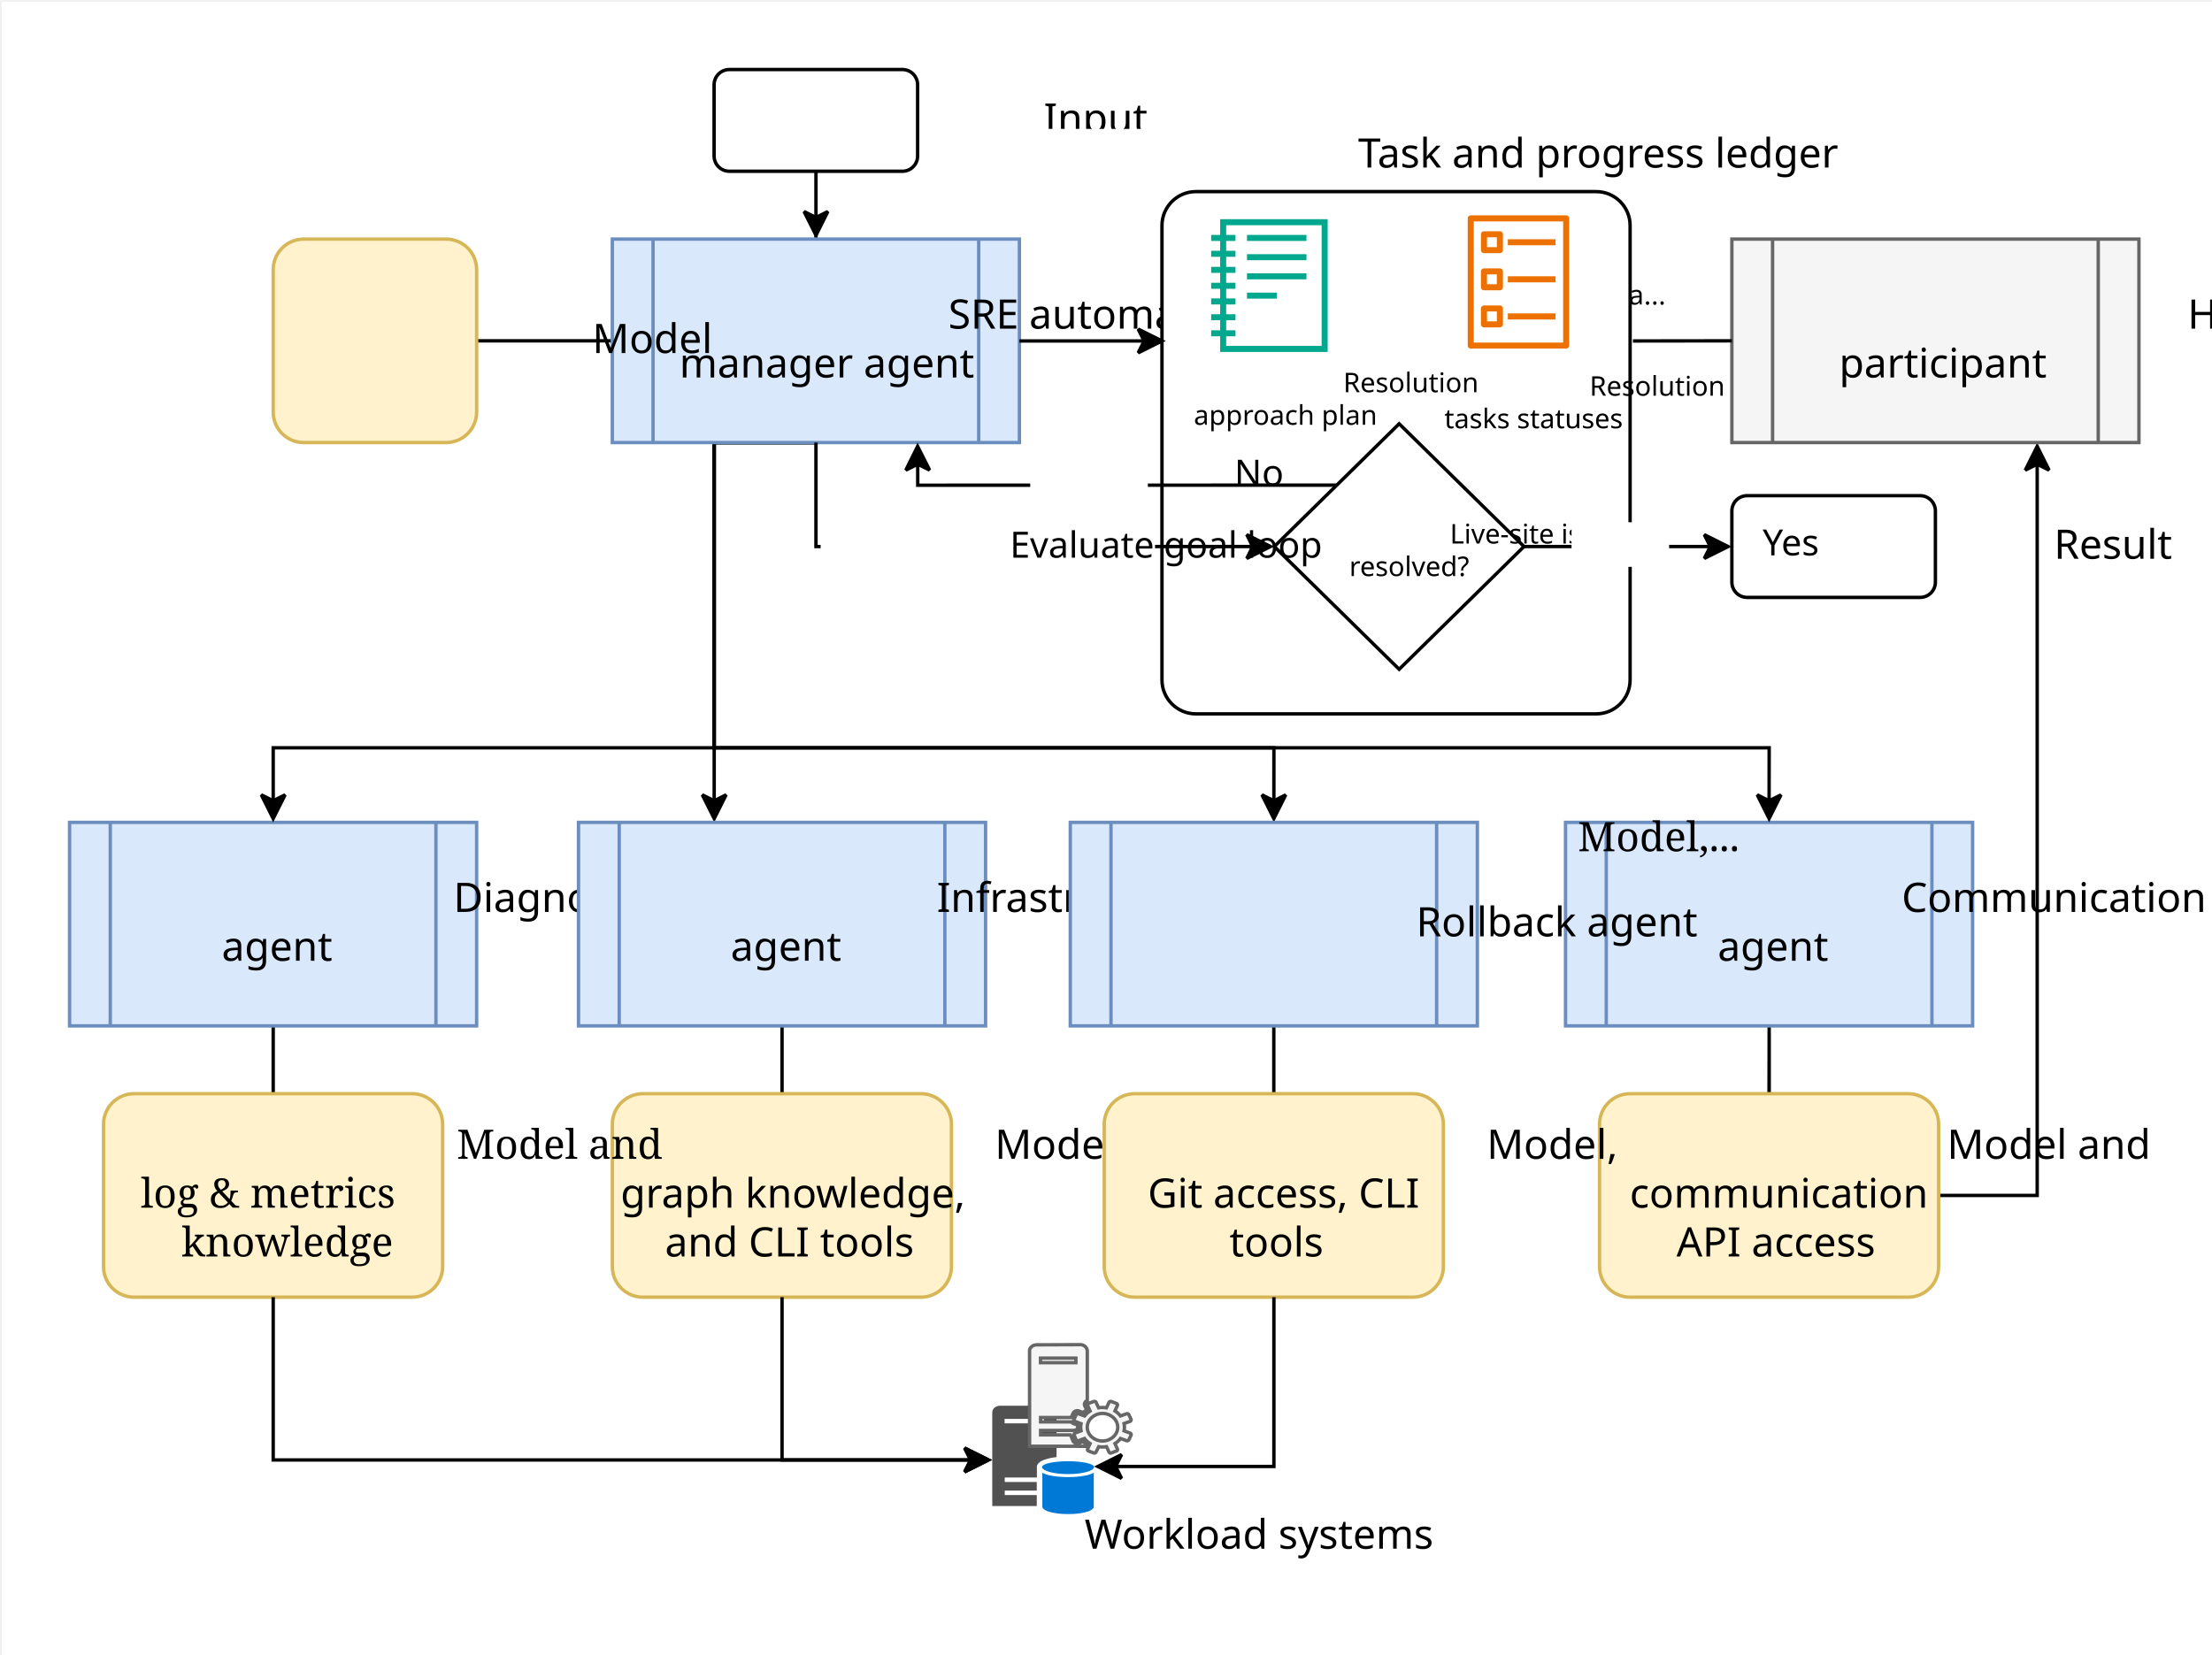
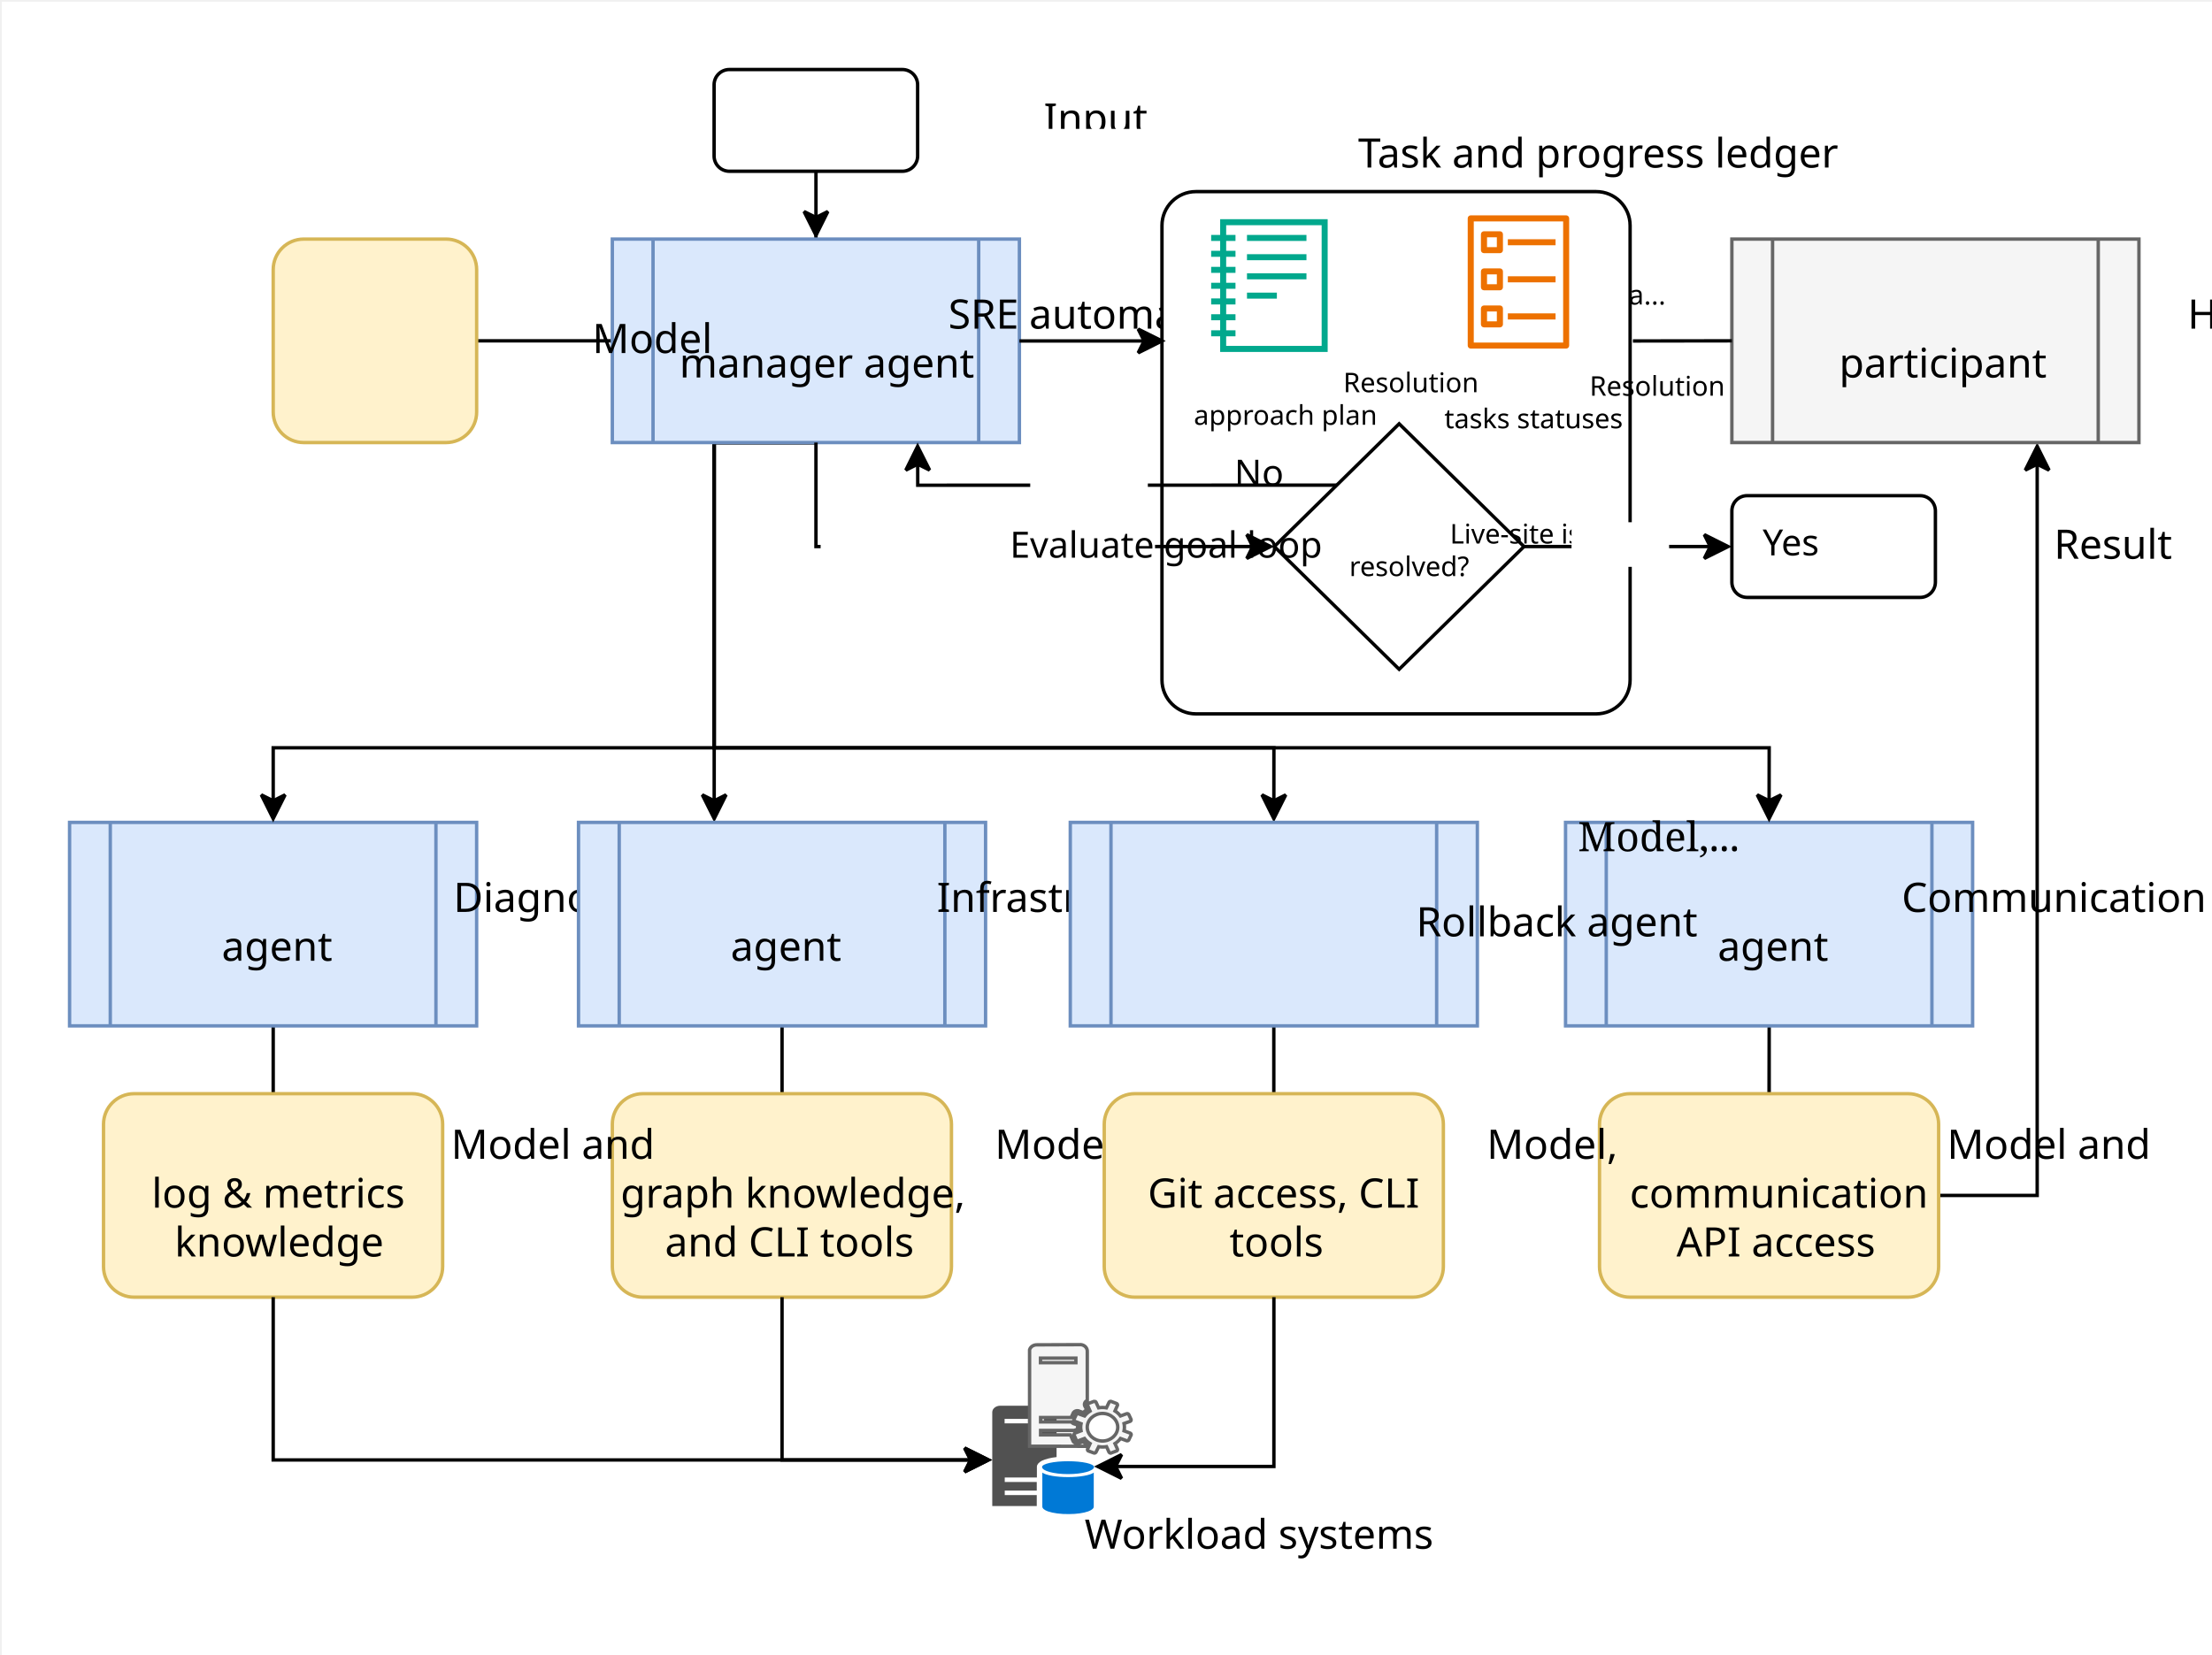
<svg xmlns="http://www.w3.org/2000/svg" xmlns:ns1="http://schemas.microsoft.com/visio/2003/SVGExtensions/" width="6.792in" height="5.083in" viewBox="0 0 489 366" xml:space="preserve" color-interpolation-filters="sRGB" class="st24">
  <ns1:documentProperties ns1:langID="2052" ns1:viewMarkup="false" />
  <style type="text/css">
	
		.st1 {fill:#ffffff;stroke:none;stroke-linecap:butt;stroke-width:0.75}
		.st2 {fill:none}
		.st3 {stroke:#000000;stroke-linecap:butt;stroke-width:0.75}
		.st4 {fill:#000000;stroke:#000000;stroke-linecap:butt;stroke-width:0.75}
		.st5 {fill:#ffffff;stroke:#000000;stroke-linecap:butt;stroke-width:0.75}
		.st6 {fill:#000000;font-family:Segoe UI;font-size:0.75em}
		.st7 {fill:#dae8fc;stroke:#6c8ebf;stroke-linecap:butt;stroke-width:0.75}
		.st8 {stroke:#6c8ebf;stroke-linecap:butt;stroke-width:0.75}
		.st9 {font-size:1em}
		.st10 {fill:#fff2cc;stroke:#d6b656;stroke-linecap:butt;stroke-width:0.75}
		.st11 {fill:none;stroke:none;stroke-linecap:butt;stroke-width:0.75}
		.st12 {fill:#000000;font-family:SimSun;font-size:0.75em}
		.st13 {fill:#f5f5f5;stroke:#666666;stroke-linecap:butt;stroke-width:0.75}
		.st14 {stroke:#666666;stroke-linecap:butt;stroke-width:0.75}
		.st15 {fill:#000000;font-family:Segoe UI;font-size:0.5em}
		.st16 {fill:none;stroke:#000000;stroke-linecap:butt;stroke-width:0.75}
		.st17 {fill:#01a88d;stroke:none;stroke-linecap:butt;stroke-width:0.75}
		.st18 {fill:#ed7100;stroke:none;stroke-linecap:butt;stroke-width:0.75}
		.st19 {fill:#515151;stroke:none;stroke-linecap:butt;stroke-width:0.75}
		.st20 {fill:#0079d6;stroke:none;stroke-linecap:butt;stroke-width:0.75}
		.st21 {fill:#ffffff;stroke:none;stroke-linecap:round;stroke-linejoin:round;stroke-width:0.75}
		.st22 {fill:none;stroke:none;stroke-linecap:round;stroke-linejoin:round;stroke-width:0.75}
		.st23 {fill:#000000;font-family:Segoe UI;font-size:0.667em}
		.st24 {fill:none;fill-rule:evenodd;font-size:12px;overflow:visible;stroke-linecap:square;stroke-miterlimit:3}
	
	</style>
  <g ns1:mID="0" ns1:index="1" ns1:groupContext="foregroundPage">
    <ns1:pageProperties ns1:drawingScale="1" ns1:pageScale="1" ns1:drawingUnits="19" ns1:shadowOffsetX="9" ns1:shadowOffsetY="-9" />
    <g id="shape1-1" ns1:mID="1" ns1:groupContext="shape" transform="translate(0.375,0.375)">
      <rect x="0" y="0" width="489" height="366" class="st1" />
    </g>
    <g id="group2-3" transform="translate(15.3525,-31.125)" ns1:mID="2" ns1:groupContext="group">
      <g id="group3-4" transform="translate(162.398,-282)" ns1:mID="3" ns1:groupContext="group">
        <g id="shape4-5" ns1:mID="4" ns1:groupContext="shape" transform="translate(2.625,-5.68434E-14)">
          <path d="M0 351 L0 366 L0 351 L0 361.22 L0 351 Z" class="st2" />
          <path d="M0 351 L0 366 L0 351 L0 361.22" class="st3" />
        </g>
        <g id="shape5-8" ns1:mID="5" ns1:groupContext="shape" transform="translate(8.09353E-14,-0.84)">
          <path d="M2.63 366 L0 360.75 L2.63 362.06 L5.25 360.75 L2.63 366 Z" class="st4" />
        </g>
      </g>
      <g id="group6-10" transform="translate(142.5,-297)" ns1:mID="6" ns1:groupContext="group">
        <g id="shape7-11" ns1:mID="7" ns1:groupContext="shape">
          <path d="M0 362.62 A3.375 3.375 -180 0 0 3.37 366 L41.62 366 A3.375 3.375 -180 0 0 45 362.62 L45 346.87          A3.375 3.375 -180 0 0 41.62 343.5 L3.37 343.5 A3.375 3.375 -180 0 0 -0 346.87 L0 362.62          Z" class="st5" />
        </g>
        <g id="shape6-13" ns1:mID="6" ns1:groupContext="groupContent">
          <ns1:textBlock ns1:margins="rect(0,0,0,0)" />
          <ns1:textRect cx="22.5" cy="354.75" width="45" height="22.5" />
          <text x="12.04" y="357.45" class="st6" ns1:langID="1033">
            <ns1:paragraph ns1:horizAlign="1" />
            <ns1:tabList />Input</text>
        </g>
      </g>
      <g id="shape9-15" ns1:mID="9" ns1:groupContext="shape" transform="translate(45.0225,-93)">
        <path d="M0 351 L0 366 L0 351 L0 366 L0 351 Z" class="st2" />
        <path d="M0 351 L0 366 L0 351 L0 366" class="st3" />
      </g>
      <g id="group10-18" transform="translate(0,-108)" ns1:mID="10" ns1:groupContext="group">
        <g id="group11-19" ns1:mID="11" ns1:groupContext="group">
          <g id="shape12-20" ns1:mID="12" ns1:groupContext="shape">
            <rect x="0" y="321" width="90" height="45" class="st7" />
          </g>
          <g id="shape13-22" ns1:mID="13" ns1:groupContext="shape" transform="translate(9,-7.38964E-13)">
            <path d="M0 321 L0 366 L0 321 ZM72 321 L72 366 L72 321 Z" class="st2" />
            <path d="M0 321 L0 366M72 321 L72 366" class="st8" />
          </g>
        </g>
        <g id="shape10-25" ns1:mID="10" ns1:groupContext="groupContent">
          <ns1:textBlock ns1:margins="rect(0,0,0,0)" />
          <ns1:textRect cx="45" cy="343.5" width="90" height="45" />
          <text x="24.03" y="340.8" class="st6" ns1:langID="1033">
            <ns1:paragraph ns1:horizAlign="1" />
            <ns1:tabList />Diagnotics <ns1:newlineChar />
            <tspan x="33.64" dy="1.2em" class="st9">agent</tspan>
          </text>
        </g>
      </g>
      <g id="shape15-28" ns1:mID="15" ns1:groupContext="shape" transform="translate(157.522,-93)">
        <path d="M0 351 L0 366 L0 351 L0 366 L0 351 Z" class="st2" />
        <path d="M0 351 L0 366 L0 351 L0 366" class="st3" />
      </g>
      <g id="shape16-31" ns1:mID="16" ns1:groupContext="shape" transform="translate(375.742,-93)">
        <path d="M0.03 351 L0.03 366 L0.03 351 L0 366 L0.03 351 Z" class="st2" />
        <path d="M0.03 351 L0.03 366 L0.03 351 L0 366" class="st3" />
      </g>
      <g id="group17-34" transform="translate(330.75,-108)" ns1:mID="17" ns1:groupContext="group">
        <g id="group18-35" ns1:mID="18" ns1:groupContext="group">
          <g id="shape19-36" ns1:mID="19" ns1:groupContext="shape">
            <rect x="0" y="321" width="90" height="45" class="st7" />
          </g>
          <g id="shape20-38" ns1:mID="20" ns1:groupContext="shape" transform="translate(9,-7.38964E-13)">
            <path d="M0 321 L0 366 L0 321 ZM72 321 L72 366 L72 321 Z" class="st2" />
            <path d="M0 321 L0 366M72 321 L72 366" class="st8" />
          </g>
        </g>
        <g id="shape17-41" ns1:mID="17" ns1:groupContext="groupContent">
          <ns1:textBlock ns1:margins="rect(0,0,0,0)" />
          <ns1:textRect cx="45" cy="343.5" width="90" height="45" />
          <text x="13.48" y="340.8" class="st6" ns1:langID="1033">
            <ns1:paragraph ns1:horizAlign="1" />
            <ns1:tabList />Communication <ns1:newlineChar />
            <tspan x="33.64" dy="1.2em" class="st9">agent</tspan>
          </text>
        </g>
      </g>
      <g id="group22-44" transform="translate(120,-48)" ns1:mID="22" ns1:groupContext="group">
        <g id="shape23-45" ns1:mID="23" ns1:groupContext="shape">
          <path d="M0 359.25 A6.75 6.75 -180 0 0 6.75 366 L68.23 366 A6.75 6.75 -180 0 0 74.98 359.25 L74.98          327.75 A6.75 6.75 -180 0 0 68.23 321 L6.75 321 A6.75 6.75 -180 0 0 -0 327.75 L0 359.25          Z" class="st10" />
        </g>
        <g id="shape24-47" ns1:mID="24" ns1:groupContext="shape" transform="translate(132.35,-95.925)">
          <ns1:textBlock ns1:margins="rect(0,0,0,0)" />
          <ns1:textRect cx="40.525" cy="360.6" width="81.06" height="10.8" />
          <rect x="0" y="355.2" width="81.05" height="10.8" class="st11" />
          <text x="20.27" y="363.3" class="st12" ns1:langID="2052">
            <ns1:paragraph ns1:horizAlign="1" />
            <ns1:tabList />Model,...</text>
        </g>
        <g id="shape22-50" ns1:mID="22" ns1:groupContext="groupContent">
          <ns1:textBlock ns1:margins="rect(0,0,0,0)" />
          <ns1:textRect cx="37.489" cy="343.5" width="74.98" height="45" />
          <text x="23.74" y="335.4" class="st6" ns1:langID="1033">
            <ns1:paragraph ns1:horizAlign="1" />
            <ns1:tabList />Model,<ns1:newlineChar />
            <tspan x="1.82" dy="1.2em" class="st9">graph knowledge, </tspan>
            <tspan x="11.64" dy="1.2em" class="st9">and CLI tools</tspan>
          </text>
        </g>
      </g>
      <g id="group25-54" transform="translate(413.235,-70.5)" ns1:mID="25" ns1:groupContext="group">
        <g id="shape26-55" ns1:mID="26" ns1:groupContext="shape">
          <path d="M0 366 L21.79 366 L21.79 204.28 L0 366 Z" class="st2" />
          <path d="M0 366 L21.79 366 L21.79 204.28" class="st3" />
        </g>
        <g id="shape27-58" ns1:mID="27" ns1:groupContext="shape" transform="translate(19.1625,-160.41)">
          <path d="M2.63 360.75 L5.25 366 L2.63 364.69 L0 366 L2.63 360.75 Z" class="st4" />
        </g>
      </g>
      <g id="group28-60" transform="translate(338.257,-48)" ns1:mID="28" ns1:groupContext="group">
        <g id="shape29-61" ns1:mID="29" ns1:groupContext="shape">
          <path d="M0 359.25 A6.75 6.75 -180 0 0 6.75 366 L68.23 366 A6.75 6.75 -180 0 0 74.98 359.25 L74.98          327.75 A6.75 6.75 -180 0 0 68.23 321 L6.75 321 A6.75 6.75 -180 0 0 0 327.75 L0 359.25          Z" class="st10" />
        </g>
        <g id="shape28-63" ns1:mID="28" ns1:groupContext="groupContent">
          <ns1:textBlock ns1:margins="rect(0,0,0,0)" />
          <ns1:textRect cx="37.489" cy="343.5" width="74.98" height="45" />
          <text x="16" y="335.4" class="st6" ns1:langID="1033">
            <ns1:paragraph ns1:horizAlign="1" />
            <ns1:tabList />Model and <tspan x="6.67" dy="1.2em" class="st9">communication </tspan>
            <tspan x="17.02" dy="1.2em" class="st9">API access</tspan>
          </text>
        </g>
      </g>
      <g id="group31-67" transform="translate(42.3975,-153.84)" ns1:mID="31" ns1:groupContext="group">
        <g id="shape32-68" ns1:mID="32" ns1:groupContext="shape" transform="translate(2.625,-3.9375)">
          <path d="M119.98 286.78 L97.5 286.78 L97.5 354.28 L0 354.28 L0 366 L119.98 286.78 Z" class="st2" />
          <path d="M119.98 286.78 L97.5 286.78 L97.5 354.28 L0 354.28 L0 366" class="st3" />
        </g>
        <g id="shape33-71" ns1:mID="33" ns1:groupContext="shape">
          <path d="M2.62 366 L0 360.75 L2.62 362.06 L5.25 360.75 L2.62 366 Z" class="st4" />
        </g>
      </g>
      <g id="group34-73" transform="translate(142.523,-153.84)" ns1:mID="34" ns1:groupContext="group">
        <g id="shape35-74" ns1:mID="35" ns1:groupContext="shape" transform="translate(-3.51719E-13,-3.9375)">
          <path d="M22.48 286.78 L0 286.78 L0 354.28 L233.25 354.28 L233.23 366 L22.48 286.78 Z" class="st2" />
          <path d="M22.48 286.78 L0 286.78 L0 354.28 L233.25 354.28 L233.23 366" class="st3" />
        </g>
        <g id="shape36-77" ns1:mID="36" ns1:groupContext="shape" transform="translate(230.61,0)">
          <path d="M2.62 366 L0 360.75 L2.62 362.06 L5.25 360.76 L2.62 366 Z" class="st4" />
        </g>
      </g>
      <g id="group37-79" transform="translate(142.523,-153.84)" ns1:mID="37" ns1:groupContext="group">
        <g id="shape38-80" ns1:mID="38" ns1:groupContext="shape" transform="translate(-6.95444E-13,-3.9375)">
          <path d="M22.48 286.78 L0 286.78 L0 354.28 L123.75 354.28 L123.74 366 L22.48 286.78 Z" class="st2" />
          <path d="M22.48 286.78 L0 286.78 L0 354.28 L123.75 354.28 L123.74 366" class="st3" />
        </g>
        <g id="shape39-83" ns1:mID="39" ns1:groupContext="shape" transform="translate(121.11,0)">
          <path d="M2.62 366 L0 360.75 L2.63 362.06 L5.25 360.76 L2.62 366 Z" class="st4" />
        </g>
      </g>
      <g id="group40-85" transform="translate(139.898,-153.84)" ns1:mID="40" ns1:groupContext="group">
        <g id="group41-86" ns1:mID="41" ns1:groupContext="group">
          <g id="shape42-87" ns1:mID="42" ns1:groupContext="shape" transform="translate(2.625,-3.9375)">
            <path d="M0 286.78 L0 346.78 L0 366 L0 286.78 Z" class="st2" />
            <path d="M0 286.78 L0 346.78 L0 366" class="st3" />
          </g>
          <g id="shape43-90" ns1:mID="43" ns1:groupContext="shape">
            <path d="M2.63 366 L0 360.75 L2.63 362.06 L5.25 360.75 L2.63 366 Z" class="st4" />
          </g>
        </g>
      </g>
      <g id="shape45-92" ns1:mID="45" ns1:groupContext="shape" transform="translate(90,-259.5)">
        <path d="M30 366 L0 366 L30 366 Z" class="st2" />
        <path d="M30 366 L0 366" class="st3" />
      </g>
      <g id="group46-95" transform="translate(120,-237)" ns1:mID="46" ns1:groupContext="group">
        <g id="group47-96" ns1:mID="47" ns1:groupContext="group">
          <g id="shape48-97" ns1:mID="48" ns1:groupContext="shape">
            <rect x="0" y="321" width="90" height="45" class="st7" />
          </g>
          <g id="shape49-99" ns1:mID="49" ns1:groupContext="shape" transform="translate(9,-7.38964E-13)">
            <path d="M0 321 L0 366 L0 321 ZM72 321 L72 366 L72 321 Z" class="st2" />
            <path d="M0 321 L0 366M72 321 L72 366" class="st8" />
          </g>
        </g>
        <g id="shape46-102" ns1:mID="46" ns1:groupContext="groupContent">
          <ns1:textBlock ns1:margins="rect(0,0,0,0)" />
          <ns1:textRect cx="45" cy="343.5" width="90" height="45" />
          <text x="13.45" y="340.8" class="st6" ns1:langID="1033">
            <ns1:paragraph ns1:horizAlign="1" />
            <ns1:tabList />SRE automation<ns1:newlineChar />
            <tspan x="14.83" dy="1.2em" class="st9">manager agent</tspan>
          </text>
        </g>
      </g>
      <g id="group51-105" transform="translate(367.522,-237)" ns1:mID="51" ns1:groupContext="group">
        <g id="group52-106" ns1:mID="52" ns1:groupContext="group">
          <g id="shape53-107" ns1:mID="53" ns1:groupContext="shape">
            <rect x="0" y="321" width="90" height="45" class="st13" />
          </g>
          <g id="shape54-109" ns1:mID="54" ns1:groupContext="shape" transform="translate(9,-7.38964E-13)">
            <path d="M0 321 L0 366 L0 321 ZM72 321 L72 366 L72 321 Z" class="st2" />
            <path d="M0 321 L0 366M72 321 L72 366" class="st14" />
          </g>
          <g id="shape52-112" ns1:mID="52" ns1:groupContext="groupContent">
            <ns1:textBlock ns1:margins="rect(0,0,0,0)" />
            <ns1:textRect cx="45" cy="343.5" width="90" height="45" />
            <text x="30.55" y="340.8" class="st6" ns1:langID="1033">
              <ns1:paragraph ns1:horizAlign="1" />
              <ns1:tabList />Human <ns1:newlineChar />
              <tspan x="23.71" dy="1.2em" class="st9">participant</tspan>
            </text>
          </g>
        </g>
      </g>
      <g id="group56-115" transform="translate(7.5075,-48)" ns1:mID="56" ns1:groupContext="group">
        <g id="shape57-116" ns1:mID="57" ns1:groupContext="shape">
          <path d="M0 359.25 A6.75 6.75 -180 0 0 6.75 366 L68.23 366 A6.75 6.75 -180 0 0 74.98 359.25 L74.98          327.75 A6.75 6.75 -180 0 0 68.23 321 L6.75 321 A6.75 6.75 -180 0 0 -0 327.75 L0 359.25          Z" class="st10" />
        </g>
        <g id="shape56-118" ns1:mID="56" ns1:groupContext="groupContent">
          <ns1:textBlock ns1:margins="rect(0,0,0,0)" />
          <ns1:textRect cx="37.489" cy="343.5" width="74.98" height="45" />
-           <text x="17.24" y="335.4" class="st12" ns1:langID="1033">
+           <text x="16" y="335.4" class="st6" ns1:langID="1033">
            <ns1:paragraph ns1:horizAlign="1" />
            <ns1:tabList />Model and<ns1:newlineChar />
-             <tspan x="8.24" dy="1.2em" class="st9">log &amp; metrics </tspan>
-             <tspan x="17.24" dy="1.2em" class="st9">knowledge</tspan>
+             <tspan x="10.65" dy="1.2em" class="st9">log &amp; metrics </tspan>
+             <tspan x="15.72" dy="1.2em" class="st9">knowledge</tspan>
          </text>
        </g>
      </g>
      <g id="group59-122" transform="translate(112.522,-108)" ns1:mID="59" ns1:groupContext="group">
        <g id="group60-123" ns1:mID="60" ns1:groupContext="group">
          <g id="shape61-124" ns1:mID="61" ns1:groupContext="shape">
            <rect x="0" y="321" width="90" height="45" class="st7" />
          </g>
          <g id="shape62-126" ns1:mID="62" ns1:groupContext="shape" transform="translate(9,-7.38964E-13)">
            <path d="M0 321 L0 366 L0 321 ZM72 321 L72 366 L72 321 Z" class="st2" />
            <path d="M0 321 L0 366M72 321 L72 366" class="st8" />
          </g>
        </g>
        <g id="shape63-129" ns1:mID="63" ns1:groupContext="shape" transform="translate(87.35,-155.925)">
          <ns1:textBlock ns1:margins="rect(0,0,0,0)" />
          <ns1:textRect cx="85.525" cy="360.6" width="171.06" height="10.8" />
          <rect x="0" y="355.2" width="171.05" height="10.8" class="st11" />
          <text x="63.48" y="362.4" class="st15" ns1:langID="2052">
            <ns1:paragraph ns1:horizAlign="1" />
            <ns1:tabList />Infrastructure a...</text>
        </g>
        <g id="shape59-132" ns1:mID="59" ns1:groupContext="groupContent">
          <ns1:textBlock ns1:margins="rect(0,0,0,0)" />
          <ns1:textRect cx="45" cy="343.5" width="90" height="45" />
          <text x="18.38" y="340.8" class="st6" ns1:langID="1033">
            <ns1:paragraph ns1:horizAlign="1" />
            <ns1:tabList />Infrastructure <ns1:newlineChar />
            <tspan x="33.64" dy="1.2em" class="st9">agent</tspan>
          </text>
        </g>
      </g>
      <g id="group64-135" transform="translate(45.0225,-237)" ns1:mID="64" ns1:groupContext="group">
        <g id="shape65-136" ns1:mID="65" ns1:groupContext="shape">
          <path d="M0 359.25 A6.75 6.75 -180 0 0 6.75 366 L38.23 366 A6.75 6.75 -180 0 0 44.98 359.25 L44.98          327.75 A6.75 6.75 -180 0 0 38.23 321 L6.75 321 A6.75 6.75 -180 0 0 -0 327.75 L0 359.25          Z" class="st10" />
        </g>
        <g id="shape64-138" ns1:mID="64" ns1:groupContext="groupContent">
          <ns1:textBlock ns1:margins="rect(0,0,0,0)" />
          <ns1:textRect cx="22.489" cy="343.5" width="44.98" height="45" />
          <text x="9.72" y="346.2" class="st6" ns1:langID="1033">
            <ns1:paragraph ns1:horizAlign="1" />
            <ns1:tabList />Model</text>
        </g>
      </g>
      <g id="group67-140" transform="translate(241.522,-177)" ns1:mID="67" ns1:groupContext="group">
        <g id="group68-141" ns1:mID="68" ns1:groupContext="group">
          <g id="shape69-142" ns1:mID="69" ns1:groupContext="shape">
            <path d="M0 258 C0 253.86 3.36 250.5 7.5 250.5 L96 250.5 C100.14 250.5 103.5 253.86 103.5 258 L103.5 358.5           C103.5 362.64 100.14 366 96 366 L7.5 366 C3.36 366 0 362.64 0 358.5 L0 258 Z" class="st1" />
          </g>
          <g id="shape71-144" ns1:mID="71" ns1:groupContext="shape">
            <path d="M0 258 C0 253.86 3.36 250.5 7.5 250.5 L96 250.5 C100.14 250.5 103.5 253.86 103.5 258 L103.5 358.5           C103.5 362.64 100.14 366 96 366 L7.5 366 C3.36 366 0 362.64 0 358.5 L0 258 Z" class="st16" />
          </g>
        </g>
        <g id="group73-146" transform="translate(10.875,-79.9425)" ns1:mID="73" ns1:groupContext="group">
          <g id="group74-147" ns1:mID="74" ns1:groupContext="group">
            <g id="shape75-148" ns1:mID="75" ns1:groupContext="shape">
              <rect x="0" y="336.442" width="25.762" height="29.558" class="st11" />
            </g>
            <g id="shape76-150" ns1:mID="76" ns1:groupContext="shape" transform="translate(-4.19664E-14,-0.0975)">
              <path d="M1.99 336.64 L1.99 340.12 L0 340.12 L0 341.45 L1.99 341.45 L1.99 343.63 L0 343.63 L0 344.96            L1.99 344.96 L1.99 347.18 L0 347.18 L0 348.51 L1.99 348.51 L1.99 350.7 L0 350.7 L0 352.03            L1.99 352.03 L1.99 354.16 L0 354.16 L0 355.5 L1.99 355.5 L1.99 357.66 L0 357.66 L0 358.99            L1.99 358.99 L1.99 361.21 L0 361.21 L0 362.54 L1.99 362.54 L1.99 366 L25.76 366 L25.76 336.64            L1.99 336.64 ZM3.32 337.97 L24.43 337.97 L24.43 364.66 L3.32 364.66 L3.32 362.54 L5.38 362.54            L5.38 361.21 L3.32 361.21 L3.32 358.99 L5.38 358.99 L5.38 357.66 L3.32 357.66 L3.32 355.5            L5.38 355.5 L5.38 354.16 L3.32 354.16 L3.32 352.03 L5.38 352.03 L5.38 350.7 L3.32 350.7            L3.32 348.51 L5.38 348.51 L5.38 347.18 L3.32 347.18 L3.32 344.96 L5.38 344.96 L5.38 343.63            L3.32 343.63 L3.32 341.45 L5.38 341.45 L5.38 340.12 L3.32 340.12 L3.32 337.97 ZM7.92 341.45            L21.07 341.45 L21.07 340.12 L7.92 340.12 L7.92 341.45 ZM7.92 345.71 L21.07 345.71 L21.07            344.38 L7.92 344.38 L7.92 345.71 ZM7.92 349.94 L21.07 349.94 L21.07 348.61 L7.92 348.61            L7.92 349.94 ZM7.92 354.21 L14.53 354.21 L14.53 352.88 L7.92 352.88 L7.92 354.21 Z" class="st17" />
            </g>
          </g>
        </g>
        <g id="group78-152" transform="translate(67.455,-80.7825)" ns1:mID="78" ns1:groupContext="group">
          <g id="group79-153" ns1:mID="79" ns1:groupContext="group">
            <g id="shape80-154" ns1:mID="80" ns1:groupContext="shape">
              <rect x="0" y="336.533" width="22.718" height="29.468" class="st11" />
            </g>
            <g id="shape81-156" ns1:mID="81" ns1:groupContext="shape" transform="translate(0.1425,0)">
              <path d="M8.87 359.56 L19.42 359.56 L19.42 358.21 L8.87 358.21 L8.87 359.56 ZM8.87 351.35 L19.42 351.35            L19.42 350.01 L8.87 350.01 L8.87 351.35 ZM8.87 343.15 L19.42 343.15 L19.42 341.81 L8.87            341.81 L8.87 343.15 ZM4.27 359.97 L4.27 357.79 L6.44 357.79 L6.44 359.97 L4.27 359.97 ZM3.6            361.31 L7.12 361.31 C7.49 361.31 7.79 361.01 7.79 360.65 L7.79 357.13 C7.79 356.76 7.49            356.46 7.12 356.46 L3.6 356.46 C3.23 356.46 2.92 356.76 2.92 357.13 L2.92 360.65 C2.92 361.01            3.23 361.31 3.6 361.31 ZM4.27 351.77 L4.27 349.59 L6.44 349.59 L6.44 351.77 L4.27 351.77            ZM3.6 353.11 L7.12 353.11 C7.49 353.11 7.79 352.81 7.79 352.44 L7.79 348.92 C7.79 348.56            7.49 348.26 7.12 348.26 L3.6 348.26 C3.23 348.26 2.92 348.56 2.92 348.92 L2.92 352.44 C2.92            352.81 3.23 353.11 3.6 353.11 ZM4.27 343.57 L4.27 341.39 L6.44 341.39 L6.44 343.57 L4.27            343.57 ZM3.6 344.9 L7.12 344.9 C7.49 344.9 7.79 344.6 7.79 344.24 L7.79 340.72 C7.79 340.35            7.49 340.05 7.12 340.05 L3.6 340.05 C3.23 340.05 2.92 340.35 2.92 340.72 L2.92 344.24 C2.92            344.6 3.23 344.9 3.6 344.9 ZM1.34 364.66 L1.34 337.88 L21.1 337.88 L21.1 364.66 L1.34 364.66            ZM21.77 336.53 L0.67 336.53 C0.3 336.53 0 336.83 0 337.2 L0 365.33 C0 365.7 0.3 366 0.67            366 L21.77 366 C22.13 366 22.43 365.7 22.43 365.33 L22.43 337.2 C22.43 336.83 22.13 336.53            21.77 336.53 Z" class="st18" />
            </g>
          </g>
        </g>
        <g id="group83-158" transform="translate(24.84,-9.8625)" ns1:mID="83" ns1:groupContext="group">
          <g id="shape84-159" ns1:mID="84" ns1:groupContext="shape">
            <path d="M27.6 311.71 L55.2 338.86 L27.6 366 L0 338.86 L27.6 311.71 Z" class="st5" />
          </g>
        </g>
      </g>
      <g id="group86-161" transform="translate(321.562,-211.38)" ns1:mID="86" ns1:groupContext="group">
        <g id="group87-162" ns1:mID="87" ns1:groupContext="group">
          <g id="shape88-163" ns1:mID="88" ns1:groupContext="shape" transform="translate(1.83853E-13,-2.625)">
            <path d="M0 366 L41.18 366 L0 366 Z" class="st2" />
            <path d="M0 366 L41.18 366" class="st3" />
          </g>
          <g id="shape89-166" ns1:mID="89" ns1:groupContext="shape" transform="translate(39.87,0)">
            <path d="M5.25 363.38 L0 366 L1.31 363.38 L0 360.75 L5.25 363.38 Z" class="st4" />
          </g>
        </g>
      </g>
      <g id="group91-168" transform="translate(184.89,-227.565)" ns1:mID="91" ns1:groupContext="group">
        <g id="group92-169" ns1:mID="92" ns1:groupContext="group">
          <g id="shape93-170" ns1:mID="93" ns1:groupContext="shape" transform="translate(2.625,1.13687E-13)">
            <path d="M92.65 365.98 L0.01 366 L0 361.34 L92.65 365.98 Z" class="st2" />
            <path d="M92.65 365.98 L0.01 366 L0 361.34" class="st3" />
          </g>
          <g id="shape94-173" ns1:mID="94" ns1:groupContext="shape" transform="translate(1.9984E-15,-3.3375)">
            <path d="M2.61 360.74 L5.25 365.98 L2.62 364.68 L0 366 L2.61 360.74 Z" class="st4" />
          </g>
        </g>
      </g>
      <g id="group96-175" transform="translate(367.522,-202.755)" ns1:mID="96" ns1:groupContext="group">
        <g id="shape97-176" ns1:mID="97" ns1:groupContext="shape">
          <path d="M0 362.62 A3.375 3.375 -180 0 0 3.37 366 L41.62 366 A3.375 3.375 -180 0 0 45 362.62 L45 346.87          A3.375 3.375 -180 0 0 41.62 343.5 L3.37 343.5 A3.375 3.375 -180 0 0 -0 346.87 L0 362.62          Z" class="st5" />
        </g>
        <g id="shape96-178" ns1:mID="96" ns1:groupContext="groupContent">
          <ns1:textBlock ns1:margins="rect(0,0,0,0)" />
          <ns1:textRect cx="22.5" cy="354.75" width="45" height="22.5" />
          <text x="10.38" y="357.45" class="st6" ns1:langID="1033">
            <ns1:paragraph ns1:horizAlign="1" />
            <ns1:tabList />Result</text>
        </g>
      </g>
      <g id="group99-180" transform="translate(165.022,-211.38)" ns1:mID="99" ns1:groupContext="group">
        <g id="group100-181" ns1:mID="100" ns1:groupContext="group">
          <g id="shape101-182" ns1:mID="101" ns1:groupContext="shape" transform="translate(-1.13509E-12,-2.6175)">
            <path d="M0 343 L0 366 L96.56 365.99 L0 343 Z" class="st2" />
            <path d="M0 343 L0 366 L96.56 365.99" class="st3" />
          </g>
          <g id="shape102-185" ns1:mID="102" ns1:groupContext="shape" transform="translate(95.25,1.13687E-13)">
            <path d="M5.25 363.37 L0 366 L1.31 363.37 L0 360.75 L5.25 363.37 Z" class="st4" />
          </g>
        </g>
      </g>
      <g id="shape104-187" ns1:mID="104" ns1:groupContext="shape" transform="translate(345.645,-259.47)">
        <path d="M21.88 365.97 L0 366 L21.88 365.97 Z" class="st2" />
        <path d="M21.88 365.97 L0 366" class="st3" />
      </g>
      <g id="group105-190" transform="translate(210,-256.845)" ns1:mID="105" ns1:groupContext="group">
        <g id="shape106-191" ns1:mID="106" ns1:groupContext="shape" transform="translate(-1.27898E-13,-2.625)">
          <path d="M0 366 L27.58 366 L0 366 Z" class="st2" />
          <path d="M0 366 L27.58 366" class="st3" />
        </g>
        <g id="shape107-194" ns1:mID="107" ns1:groupContext="shape" transform="translate(26.265,0)">
          <path d="M5.25 363.37 L0 366 L1.31 363.37 L0 360.75 L5.25 363.37 Z" class="st4" />
        </g>
      </g>
      <g id="group108-196" transform="translate(204,1.7053E-13)" ns1:mID="108" ns1:groupContext="group">
        <g id="group109-197" ns1:mID="109" ns1:groupContext="group">
          <g id="shape110-198" ns1:mID="110" ns1:groupContext="shape">
            <rect x="0" y="342" width="22.5" height="24" class="st11" />
          </g>
          <g id="shape111-200" ns1:mID="111" ns1:groupContext="shape" transform="translate(0,-1.8075)">
            <path d="M0 366 L0 345.25 C0 344.45 0.8 343.81 1.8 343.81 L12.42 343.81 C12.9 343.81 13.36 343.96 13.69 344.23           C14.03 344.5 14.22 344.86 14.22 345.25 L14.22 355.17 C12.92 355.31 11.78 355.6 10.95 355.99           C10.25 356.37 9.88 356.83 9.87 357.28 L9.87 359.69 L2.76 359.69 L2.76 360.68 L9.84 360.68 L9.84           362.58 L2.76 362.58 L2.76 363.57 L9.84 363.57 L9.84 366 L0 366 ZM2.73 347.71 L11.46 347.71 L11.46           346.72 L2.73 346.72 L2.73 347.71 Z" class="st19" />
          </g>
          <g id="shape112-202" ns1:mID="112" ns1:groupContext="shape" transform="translate(11.01,0)">
            <path d="M0.06 356.8 C0.88 357.39 3.17 357.79 5.75 357.79 C8.32 357.79 10.61 357.39 11.43 356.8 L11.43 364.33           C11.43 364.71 11.01 365.08 10.23 365.37 C9.17 365.75 7.6 365.97 5.94 365.97 C4.16 366 2.44 365.77           1.29 365.37 C0.5 365.08 0.07 364.71 0.06 364.33 L0.06 356.8 ZM0 355.55 C0 354.85 2.57 354.28           5.75 354.28 C8.92 354.28 11.49 354.85 11.49 355.55 C11.49 356.42 8.92 357.13 5.75 357.13 C2.57           357.13 0 356.42 0 355.55 Z" class="st20" />
          </g>
        </g>
      </g>
      <g id="group114-204" transform="translate(212.25,-13.5)" ns1:mID="114" ns1:groupContext="group">
        <g id="shape115-205" ns1:mID="115" ns1:groupContext="shape">
          <rect x="0" y="342" width="22.5" height="24" class="st11" />
        </g>
        <g id="shape116-207" ns1:mID="116" ns1:groupContext="shape">
          <path d="M11.38 361.05 C11.27 360.53 11.27 360 11.38 359.48 L9.97 358.94 C9.85 358.87 9.77 358.74 9.79 358.6          L10.36 357.38 C10.47 357.27 10.65 357.23 10.81 357.29 L12.16 357.77 C12.49 357.34 12.9 356.98 13.38          356.68 L12.84 355.44 C12.77 355.27 12.85 355.09 13.02 355 L14.26 354.54 C14.43 354.52 14.59 354.58          14.68 354.7 L15.26 355.97 C15.83 355.87 16.42 355.87 16.99 355.97 L17.58 354.73 C17.65 354.6 17.82          354.52 17.98 354.54 L19.31 355.04 C19.42 355.12 19.47 355.24 19.46 355.36 L18.88 356.66 C19.36 356.96          19.77 357.34 20.1 357.77 L21.47 357.27 C21.65 357.22 21.85 357.3 21.93 357.45 L22.42 358.49 C22.5          358.65 22.45 358.84 22.29 358.94 L20.89 359.44 C21 359.98 21 360.52 20.89 361.06 L22.26 361.57 C22.41          361.65 22.49 361.79 22.47 361.94 L21.91 363.12 C21.8 363.24 21.63 363.29 21.47 363.25 L20.11 362.75          C19.78 363.19 19.36 363.58 18.88 363.88 L19.42 365.08 C19.48 365.22 19.44 365.38 19.31 365.48 L17.91          366 C17.77 365.99 17.65 365.92 17.58 365.81 L17.02 364.57 C16.44 364.66 15.85 364.66 15.28 364.57          L14.68 365.79 C14.59 365.92 14.42 366 14.26 365.97 L12.92 365.48 C12.82 365.4 12.78 365.29 12.79          365.17 L13.38 363.88 C12.89 363.58 12.47 363.19 12.14 362.75 L10.83 363.24 C10.66 363.31 10.45 363.26          10.33 363.12 L9.84 361.97 C9.79 361.81 9.86 361.65 10.02 361.57 L11.38 361.05 ZM12.75 360.26 C12.76          361.94 14.27 363.3 16.12 363.31 C17.98 363.3 19.48 361.94 19.5 360.26 C19.48 358.58 17.98 357.22          16.12 357.21 C14.27 357.22 12.76 358.58 12.75 360.26 ZM0 364.46 L0 343.13 C0.19 342.48 0.85 342.03          1.6 342.04 L11.38 342 C12.19 342.1 12.79 342.74 12.76 343.49 L12.76 354.34 C12.24 354.55 12 355.09          12.2 355.56 L12.63 356.35 L11.86 357.03 L10.76 356.62 C10.36 356.55 9.94 356.7 9.7 357.01 L9.19          358.11 L2.44 358.11 L2.44 359.08 L9.25 359.08 C9.4 359.3 9.64 359.47 9.91 359.53 L10.63 359.77 L10.63          360.68 L9.86 360.97 L2.44 360.97 L2.44 361.96 L9.04 361.96 L9.65 363.4 C9.88 363.75 10.33 363.94          10.76 363.86 L11.86 363.45 L12.49 364.07 L12.36 364.48 L0 364.46 ZM2.42 345.99 L10.24 345.99 L10.24          344.98 L2.42 344.98 L2.42 345.99 Z" class="st13" />
        </g>
      </g>
      <g id="group117-209" transform="translate(157.522,-9.375)" ns1:mID="117" ns1:groupContext="group">
        <g id="shape118-210" ns1:mID="118" ns1:groupContext="shape" transform="translate(1.07914E-13,-2.625)">
          <path d="M0 330 L0 366 L41.7 366 L0 330 Z" class="st2" />
          <path d="M0 330 L0 366 L41.7 366" class="st3" />
        </g>
        <g id="shape119-213" ns1:mID="119" ns1:groupContext="shape" transform="translate(40.3875,1.13687E-13)">
          <path d="M5.25 363.37 L0 366 L1.31 363.37 L0 360.75 L5.25 363.37 Z" class="st4" />
        </g>
      </g>
      <g id="shape120-215" ns1:mID="120" ns1:groupContext="shape" transform="translate(266.25,-93)">
        <path d="M0 351 L0 366 L0 351 Z" class="st2" />
        <path d="M0 351 L0 366" class="st3" />
      </g>
      <g id="group121-218" transform="translate(221.25,-108)" ns1:mID="121" ns1:groupContext="group">
        <g id="group122-219" ns1:mID="122" ns1:groupContext="group">
          <g id="shape123-220" ns1:mID="123" ns1:groupContext="shape">
            <rect x="0" y="321" width="90" height="45" class="st7" />
          </g>
          <g id="shape124-222" ns1:mID="124" ns1:groupContext="shape" transform="translate(9,-7.38964E-13)">
            <path d="M0 321 L0 366 L0 321 ZM72 321 L72 366 L72 321 Z" class="st2" />
            <path d="M0 321 L0 366M72 321 L72 366" class="st8" />
          </g>
        </g>
        <g id="shape121-225" ns1:mID="121" ns1:groupContext="groupContent">
          <ns1:textBlock ns1:margins="rect(0,0,0,0)" />
          <ns1:textRect cx="45" cy="343.5" width="90" height="45" />
          <text x="15.64" y="346.2" class="st6" ns1:langID="1033">
            <ns1:paragraph ns1:horizAlign="1" />
            <ns1:tabList />Rollback agent</text>
        </g>
      </g>
      <g id="group126-227" transform="translate(228.758,-48)" ns1:mID="126" ns1:groupContext="group">
        <g id="shape127-228" ns1:mID="127" ns1:groupContext="shape">
          <path d="M0 359.25 A6.75 6.75 -180 0 0 6.75 366 L68.23 366 A6.75 6.75 -180 0 0 74.98 359.25 L74.98          327.75 A6.75 6.75 -180 0 0 68.23 321 L6.75 321 A6.75 6.75 -180 0 0 -0 327.75 L0 359.25          Z" class="st10" />
        </g>
        <g id="shape126-230" ns1:mID="126" ns1:groupContext="groupContent">
          <ns1:textBlock ns1:margins="rect(0,0,0,0)" />
          <ns1:textRect cx="37.489" cy="343.5" width="74.98" height="45" />
          <text x="23.74" y="335.4" class="st6" ns1:langID="1033">
            <ns1:paragraph ns1:horizAlign="1" />
            <ns1:tabList />Model,<ns1:newlineChar />
            <tspan x="9.63" dy="1.2em" class="st9">Git access, CLI </tspan>
            <tspan x="27.69" dy="1.2em" class="st9">tools</tspan>
          </text>
        </g>
      </g>
      <g id="group129-234" transform="translate(227.34,-7.935)" ns1:mID="129" ns1:groupContext="group">
        <g id="shape130-235" ns1:mID="130" ns1:groupContext="shape" transform="translate(3.9375,-2.625)">
          <path d="M34.99 328.56 L34.99 366 L0 366 L34.99 328.56 Z" class="st2" />
          <path d="M34.99 328.56 L34.99 366 L0 366" class="st3" />
        </g>
        <g id="shape131-238" ns1:mID="131" ns1:groupContext="shape">
          <path d="M0 363.38 L5.25 360.75 L3.94 363.38 L5.25 366 L0 363.38 Z" class="st4" />
        </g>
      </g>
      <g id="group132-240" transform="translate(45.0225,-9.375)" ns1:mID="132" ns1:groupContext="group">
        <g id="shape133-241" ns1:mID="133" ns1:groupContext="shape" transform="translate(1.29496E-12,-2.625)">
          <path d="M0 330 L0 366 L154.2 366 L0 330 Z" class="st2" />
          <path d="M0 330 L0 366 L154.2 366" class="st3" />
        </g>
        <g id="shape134-244" ns1:mID="134" ns1:groupContext="shape" transform="translate(152.888,1.13687E-13)">
          <path d="M5.25 363.37 L0 366 L1.31 363.37 L0 360.75 L5.25 363.37 Z" class="st4" />
        </g>
      </g>
    </g>
    <g id="shape135-246" ns1:mID="135" ns1:groupContext="shape" transform="translate(228.992,-325.784)">
      <ns1:textBlock ns1:margins="rect(4,4,4,4)" />
      <ns1:textRect cx="79.004" cy="360.142" width="158.01" height="11.716" />
      <rect x="0" y="354.284" width="158.008" height="11.716" class="st21" />
      <text x="29.13" y="362.84" class="st6" ns1:langID="1033">
        <ns1:paragraph ns1:horizAlign="1" />
        <ns1:tabList />Task and progress ledger</text>
    </g>
    <g id="shape136-249" ns1:mID="136" ns1:groupContext="shape" transform="translate(252,-270)">
      <ns1:textBlock ns1:margins="rect(4,4,4,4)" />
      <ns1:textRect cx="30.909" cy="358.535" width="61.82" height="14.931" />
      <rect x="0" y="351.07" width="61.817" height="14.931" class="st22" />
      <text x="16.89" y="356.74" class="st15" ns1:langID="1033">
        <ns1:paragraph ns1:horizAlign="1" />
        <ns1:tabList />Resolution<ns1:newlineChar />
        <tspan x="11.91" dy="1.2em" class="st9">approach plan</tspan>
      </text>
    </g>
    <g id="shape137-253" ns1:mID="137" ns1:groupContext="shape" transform="translate(314.725,-268.2)">
      <ns1:textBlock ns1:margins="rect(4,4,4,4)" />
      <ns1:textRect cx="22.637" cy="357.506" width="45.28" height="16.988" />
      <rect x="0" y="349.012" width="45.275" height="16.988" class="st22" />
      <text x="8.62" y="355.71" class="st15" ns1:langID="1033">
        <ns1:paragraph ns1:horizAlign="1" />
        <ns1:tabList />Resolution<ns1:newlineChar />
        <tspan x="4.59" dy="1.2em" class="st9">tasks statuses</tspan>
      </text>
    </g>
    <g id="shape138-257" ns1:mID="138" ns1:groupContext="shape" transform="translate(279,-234)">
      <ns1:textBlock ns1:margins="rect(4,4,4,4)" />
      <ns1:textRect cx="31.764" cy="356" width="63.53" height="20" />
      <rect x="0" y="346" width="63.529" height="20" class="st22" />
      <text x="13.47" y="354.2" class="st15" ns1:langID="1033">
        <ns1:paragraph ns1:horizAlign="1" />
        <ns1:tabList />Live-site issue<ns1:newlineChar />
        <tspan x="19.28" dy="1.2em" class="st9">resolved?</tspan>
      </text>
    </g>
    <g id="shape139-261" ns1:mID="139" ns1:groupContext="shape" transform="translate(188.713,-18)">
      <ns1:textBlock ns1:margins="rect(4,4,4,4)" />
      <ns1:textRect cx="45.144" cy="357.799" width="90.29" height="16.402" />
      <rect x="0" y="349.598" width="90.287" height="16.402" class="st22" />
      <text x="8.94" y="360.5" class="st6" ns1:langID="1033">
        <ns1:paragraph ns1:horizAlign="1" />
        <ns1:tabList />Workload systems</text>
    </g>
    <g id="shape140-264" ns1:mID="140" ns1:groupContext="shape" transform="translate(227.748,-255.238)">
      <ns1:textBlock ns1:margins="rect(4,4,4,4)" />
      <ns1:textRect cx="13.002" cy="360.238" width="26.01" height="11.523" />
      <rect x="0" y="354.477" width="26.004" height="11.523" class="st21" />
      <text x="7.67" y="362.64" class="st23" ns1:langID="1033">
        <ns1:paragraph ns1:horizAlign="1" />
        <ns1:tabList />No</text>
    </g>
    <g id="shape141-267" ns1:mID="141" ns1:groupContext="shape" transform="translate(181.406,-238.5)">
      <ns1:textBlock ns1:margins="rect(4,4,4,4)" />
      <ns1:textRect cx="36.967" cy="359.435" width="73.94" height="13.13" />
      <rect x="0" y="352.87" width="73.935" height="13.13" class="st21" />
      <text x="4.38" y="361.83" class="st23" ns1:langID="1033">
        <ns1:paragraph ns1:horizAlign="1" />
        <ns1:tabList />Evaluate goal loop</text>
    </g>
    <g id="shape142-270" ns1:mID="142" ns1:groupContext="shape" transform="translate(347.426,-240.643)">
      <ns1:textBlock ns1:margins="rect(4,4,4,4)" />
      <ns1:textRect cx="10.787" cy="361.069" width="21.58" height="9.863" />
      <rect x="0" y="356.137" width="21.574" height="9.863" class="st21" />
      <text x="4.79" y="363.47" class="st23" ns1:langID="1033">
        <ns1:paragraph ns1:horizAlign="1" />
        <ns1:tabList />Yes</text>
    </g>
  </g>
</svg>
